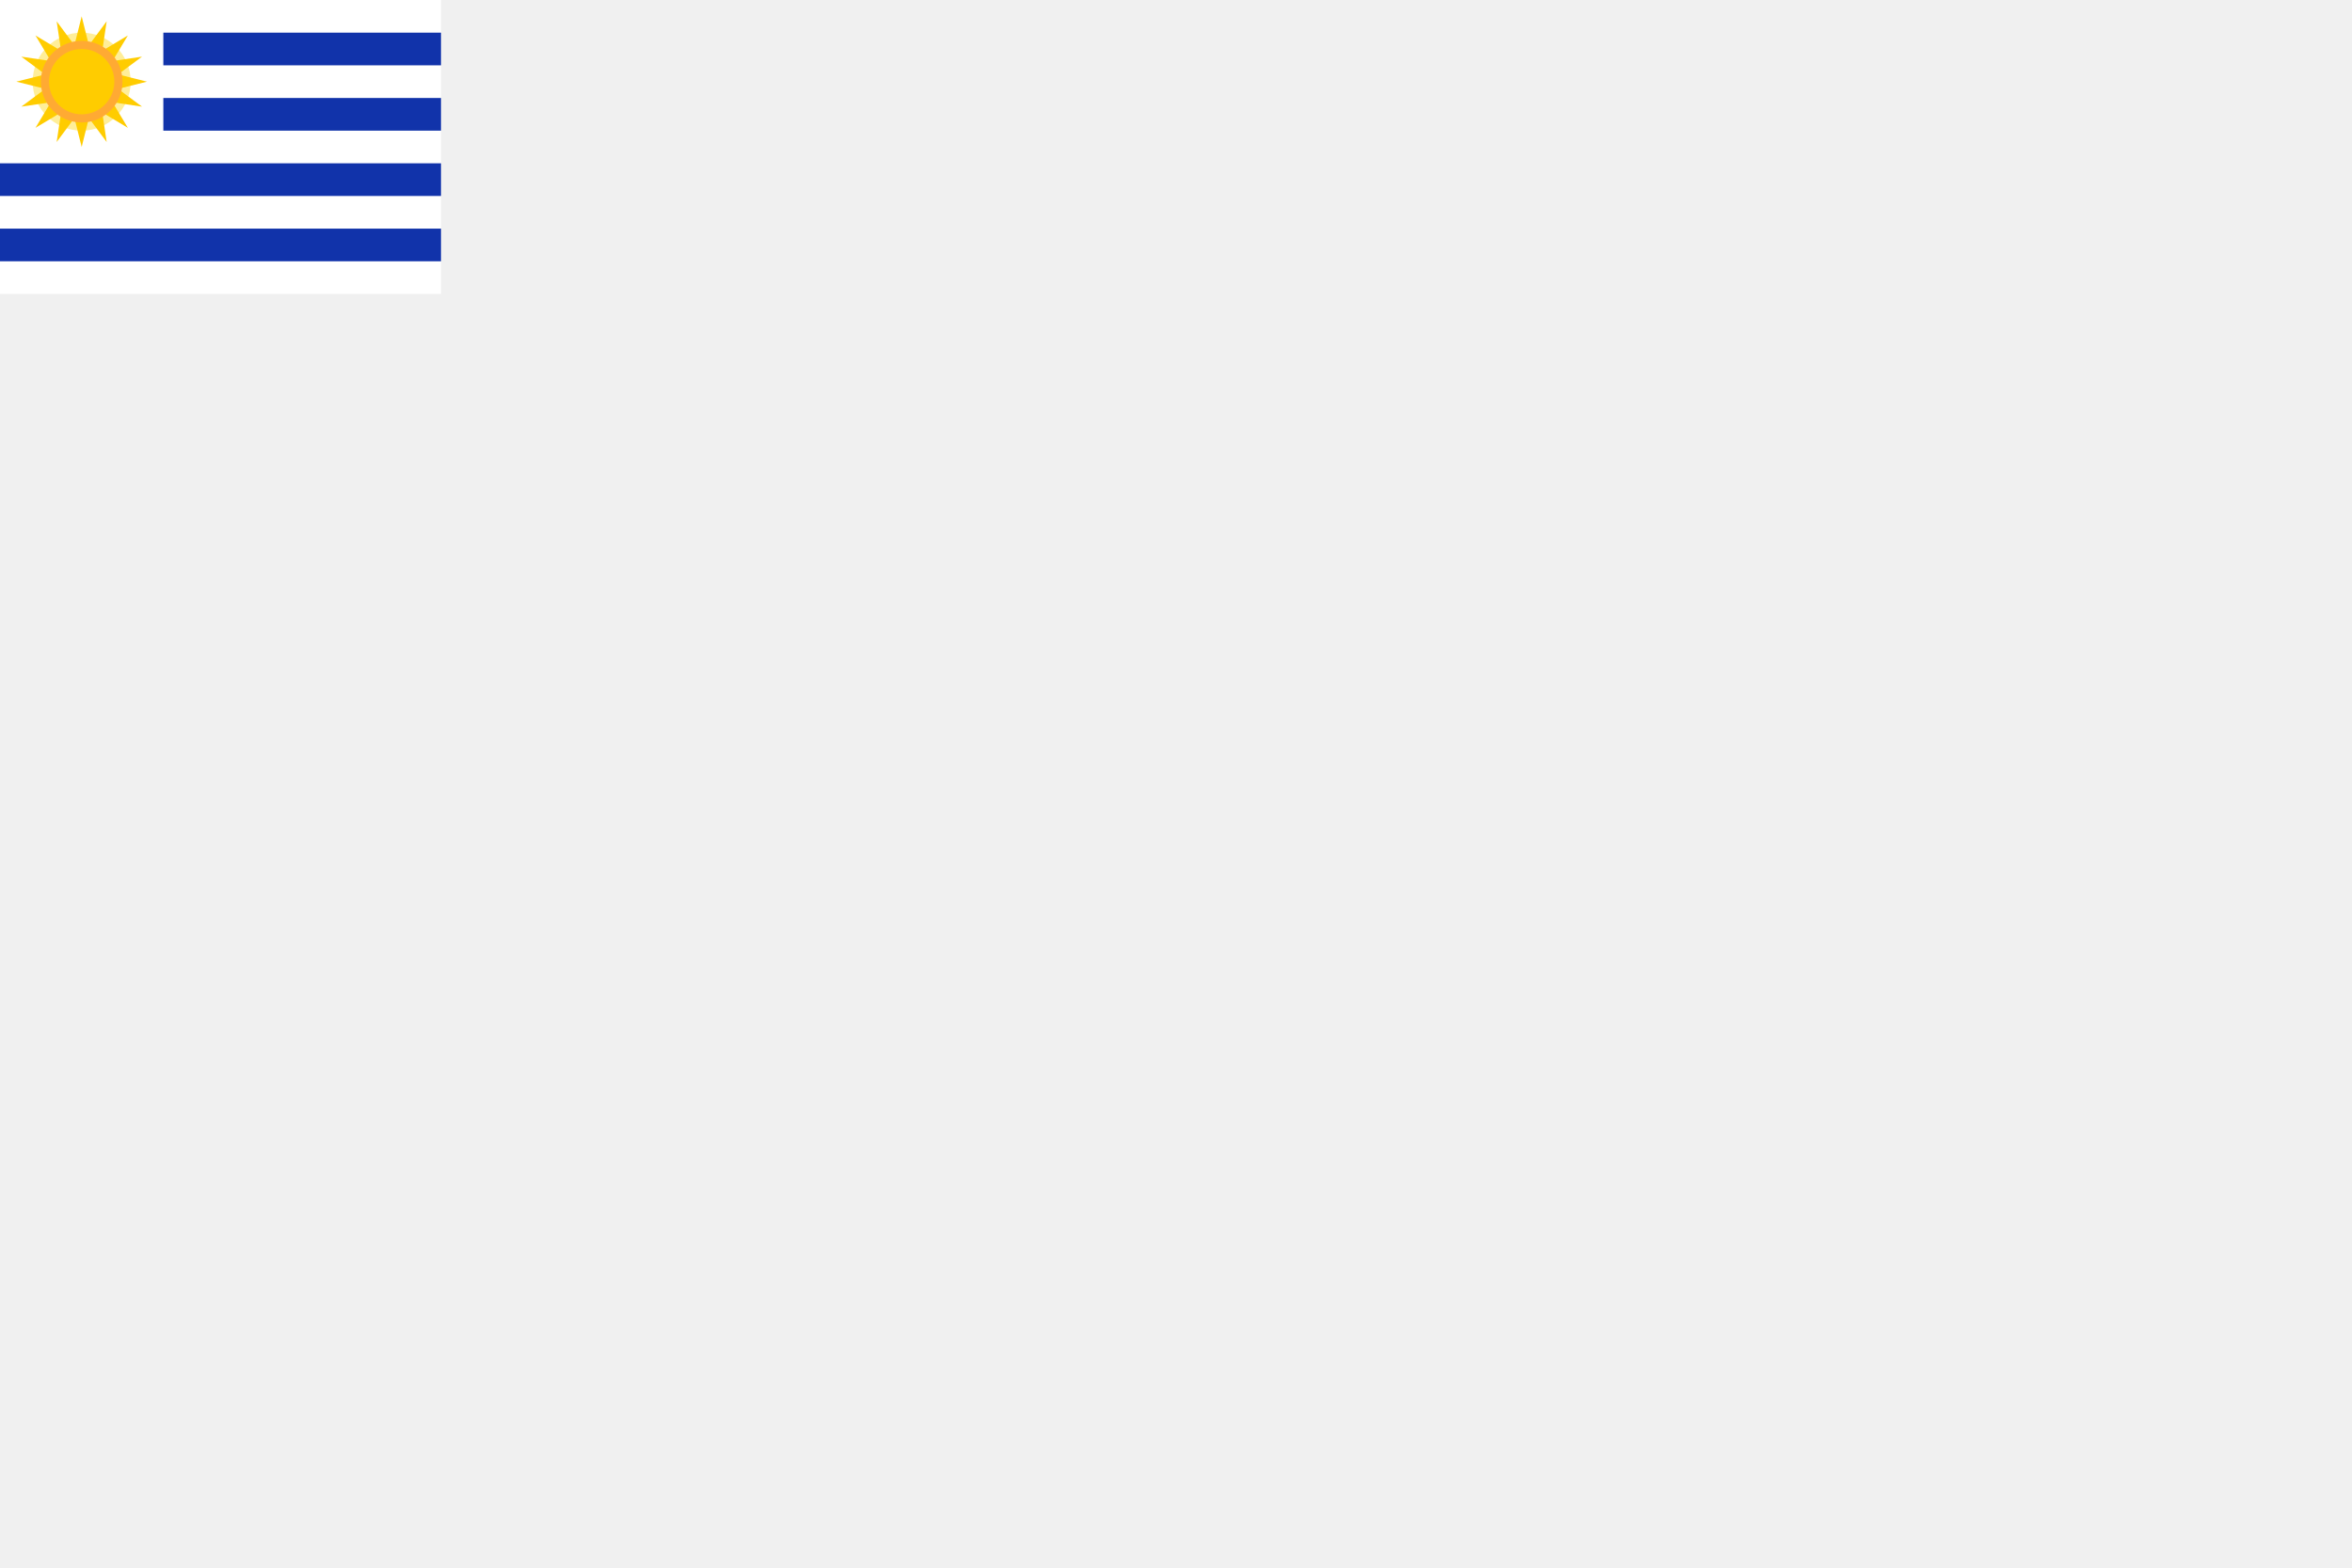
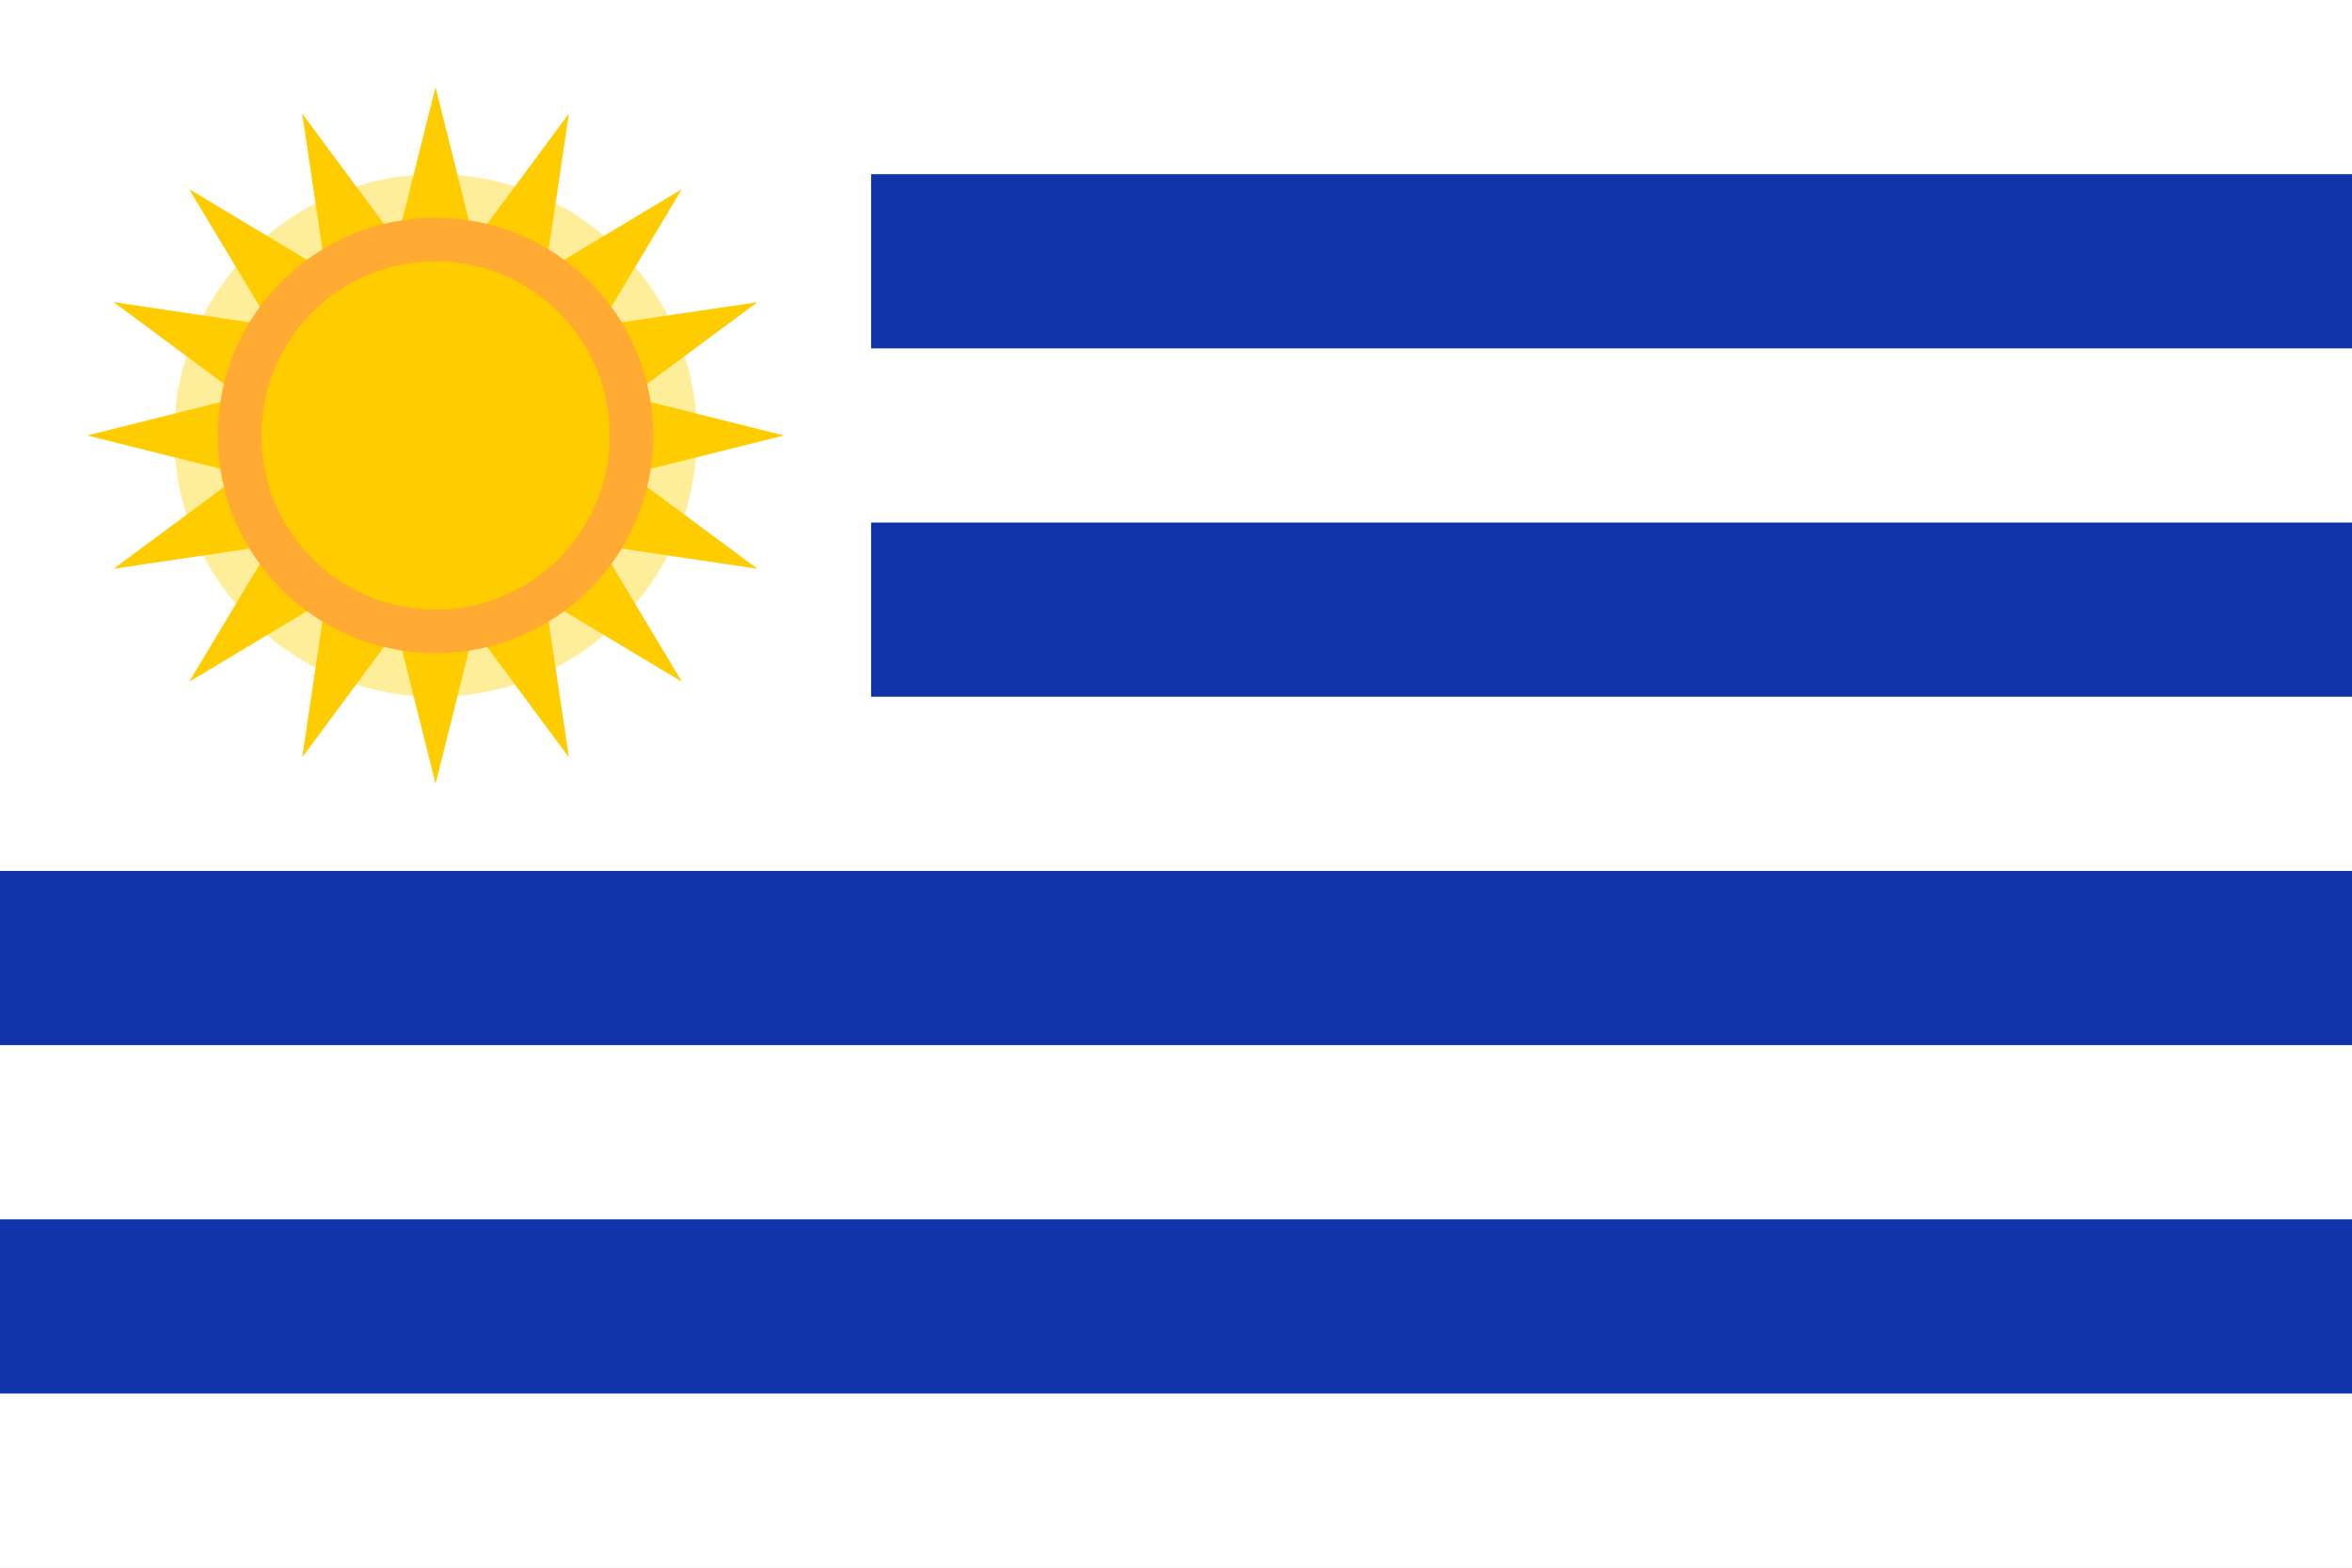
- <svg xmlns="http://www.w3.org/2000/svg" width="144" height="96" viewbox="0 0 27 18">
+ <svg xmlns="http://www.w3.org/2000/svg" width="144" height="96" viewBox="0 0 27 18">
  <path fill="#fff" d="M0 0h27v18H0z" />
  <g fill="#13A">
    <path d="M10 4v-2H27v2z" />
    <path d="M10 8v-2H27v2z" />
    <path d="M0 12v-2H27v2z" />
    <path d="M0 16v-2H27v2z" />
  </g>
  <circle fill="#fe9" cx="5" cy="5" r="3" />
  <g fill="#fc0">
    <g transform="rotate(45 5 5)">
      <path d="M5 1l1 4l-2 0z" />
      <path d="M9 5l-4 1l0 -2z" />
      <path d="M5 9l1 -4l-2 0z" />
      <path d="M1 5l4 1l0 -2z" />
    </g>
    <g transform="rotate(22.5 5 5)">
      <path d="M5 1l1 4l-2 0z" />
      <path d="M9 5l-4 1l0 -2z" />
      <path d="M5 9l1 -4l-2 0z" />
      <path d="M1 5l4 1l0 -2z" />
    </g>
    <g transform="rotate(67.5 5 5)">
      <path d="M5 1l1 4l-2 0z" />
      <path d="M9 5l-4 1l0 -2z" />
      <path d="M5 9l1 -4l-2 0z" />
      <path d="M1 5l4 1l0 -2z" />
    </g>
    <g>
      <path d="M5 1l1 4l-2 0z" />
      <path d="M9 5l-4 1l0 -2z" />
      <path d="M5 9l1 -4l-2 0z" />
      <path d="M1 5l4 1l0 -2z" />
    </g>
  </g>
  <circle fill="#fa3" cx="5" cy="5" r="2.5" />
  <circle fill="#fc0" cx="5" cy="5" r="2" />
</svg>
